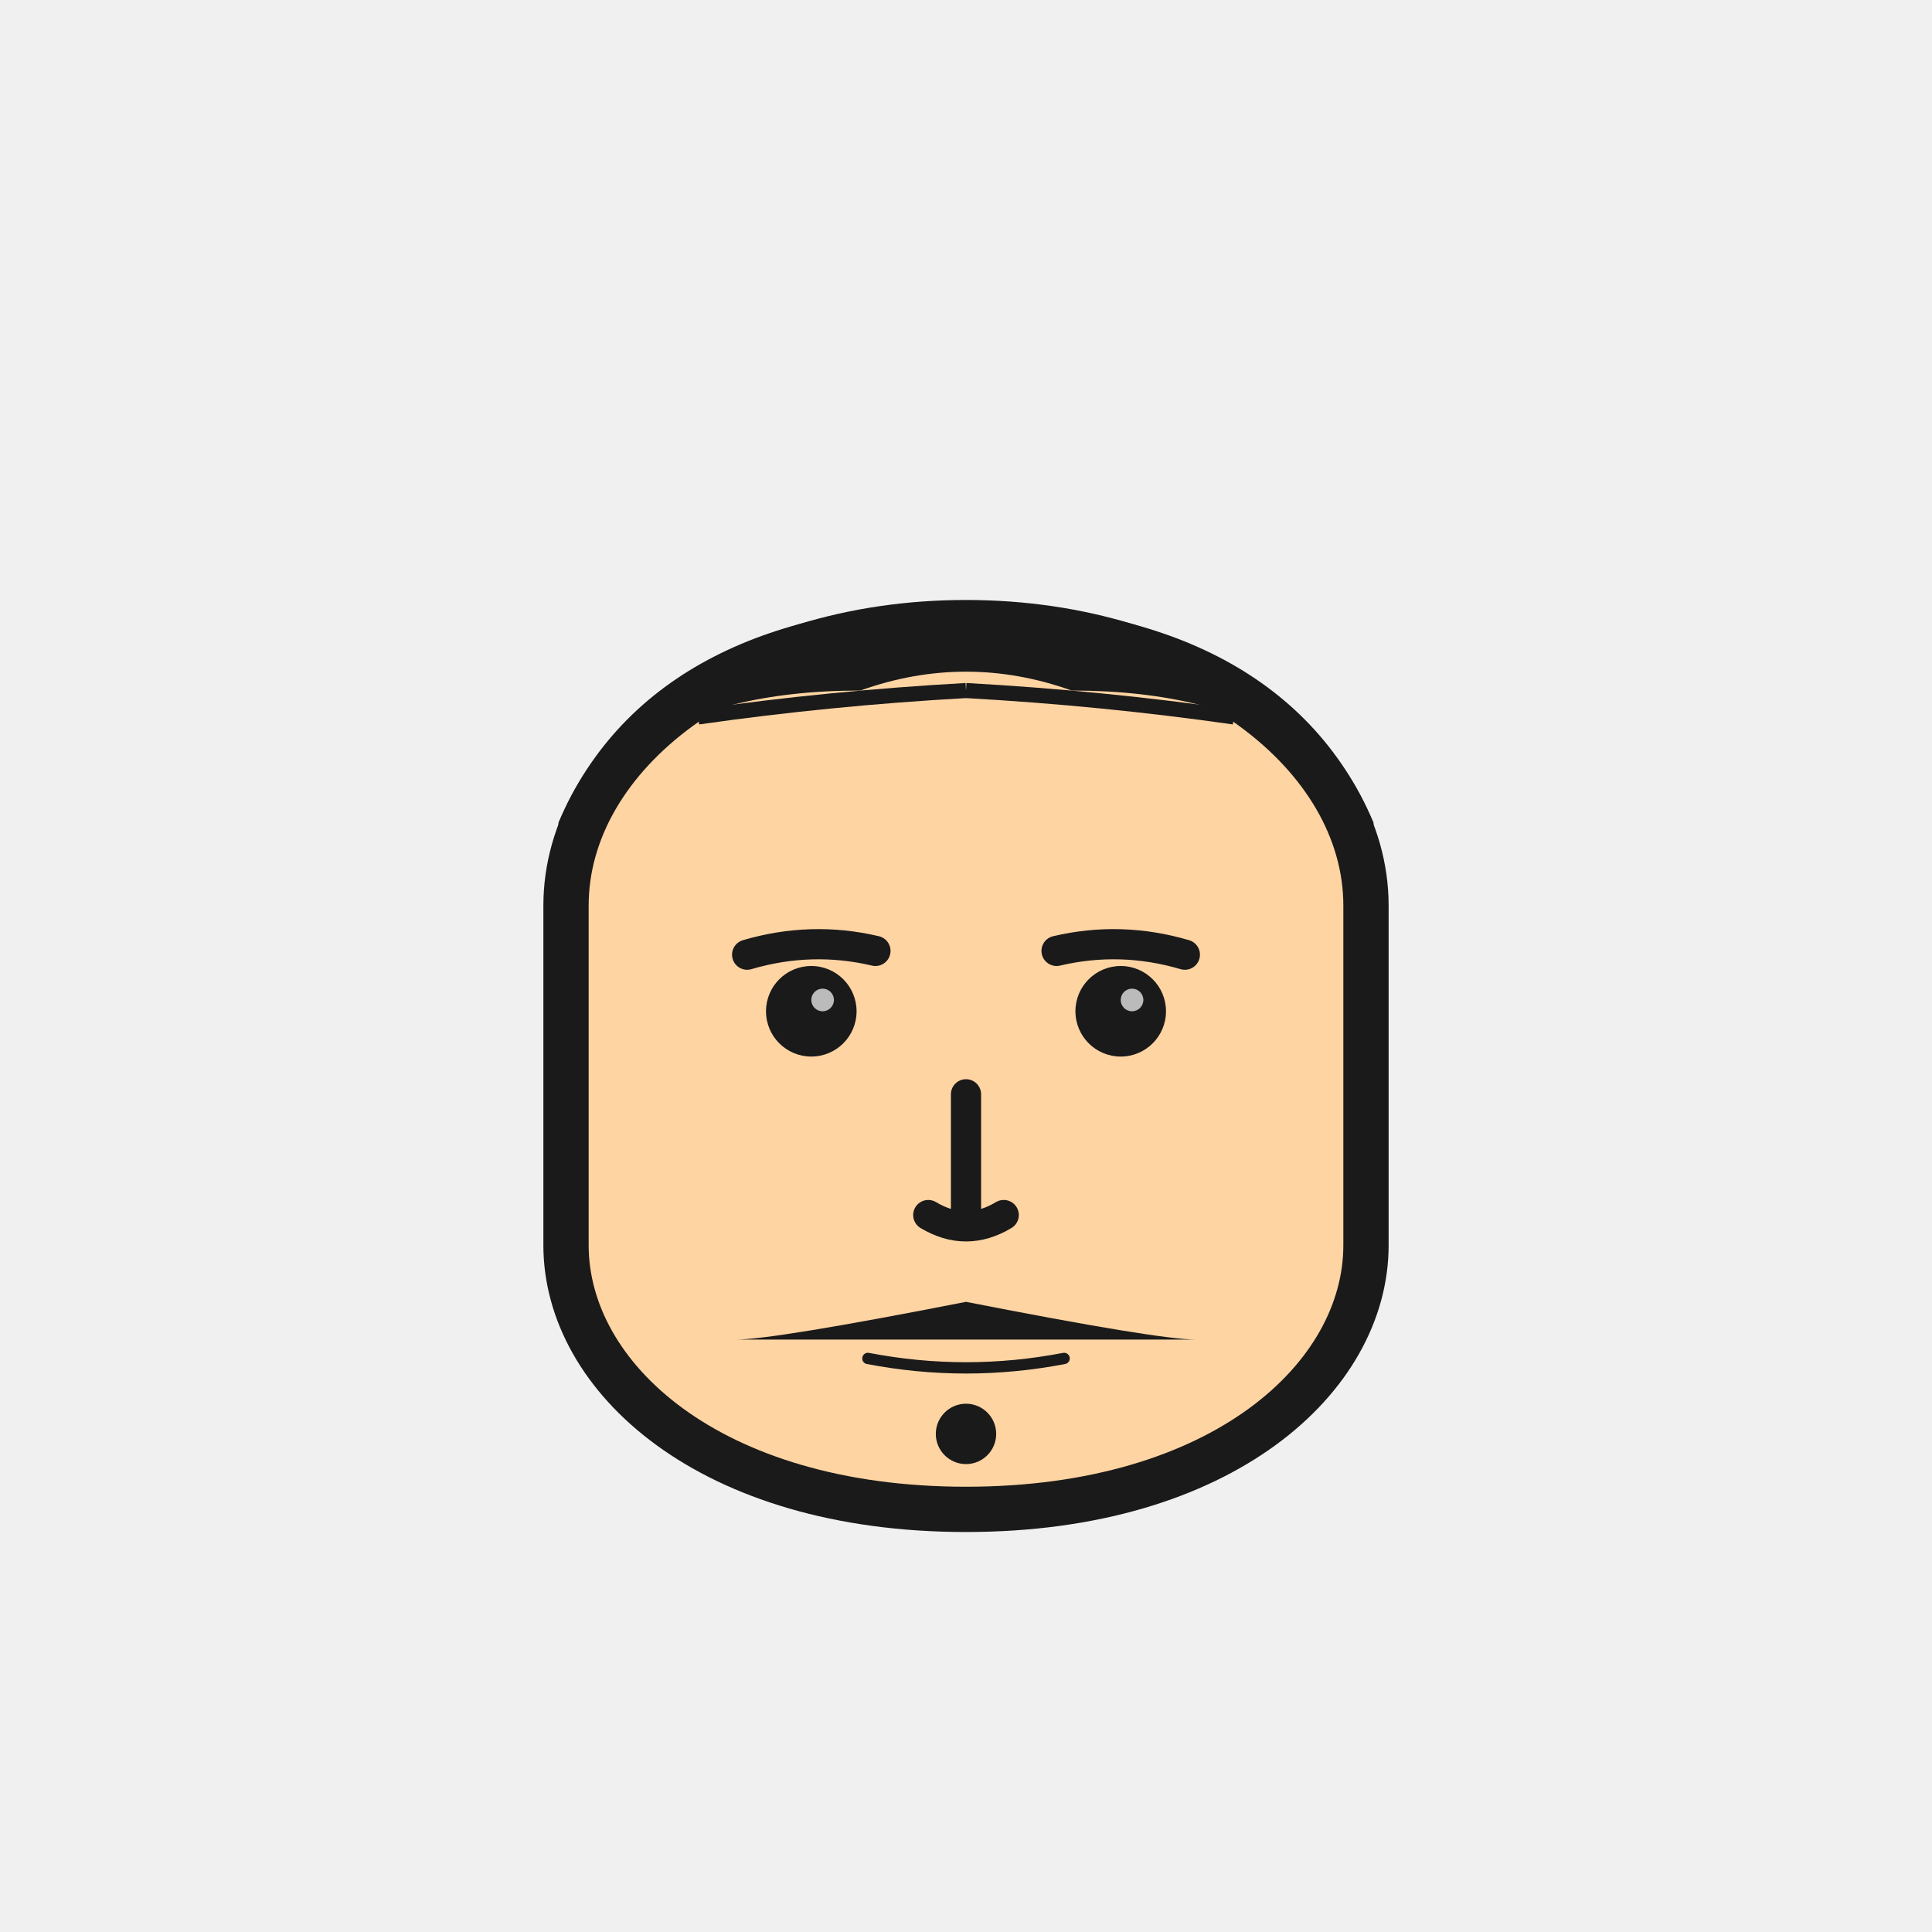
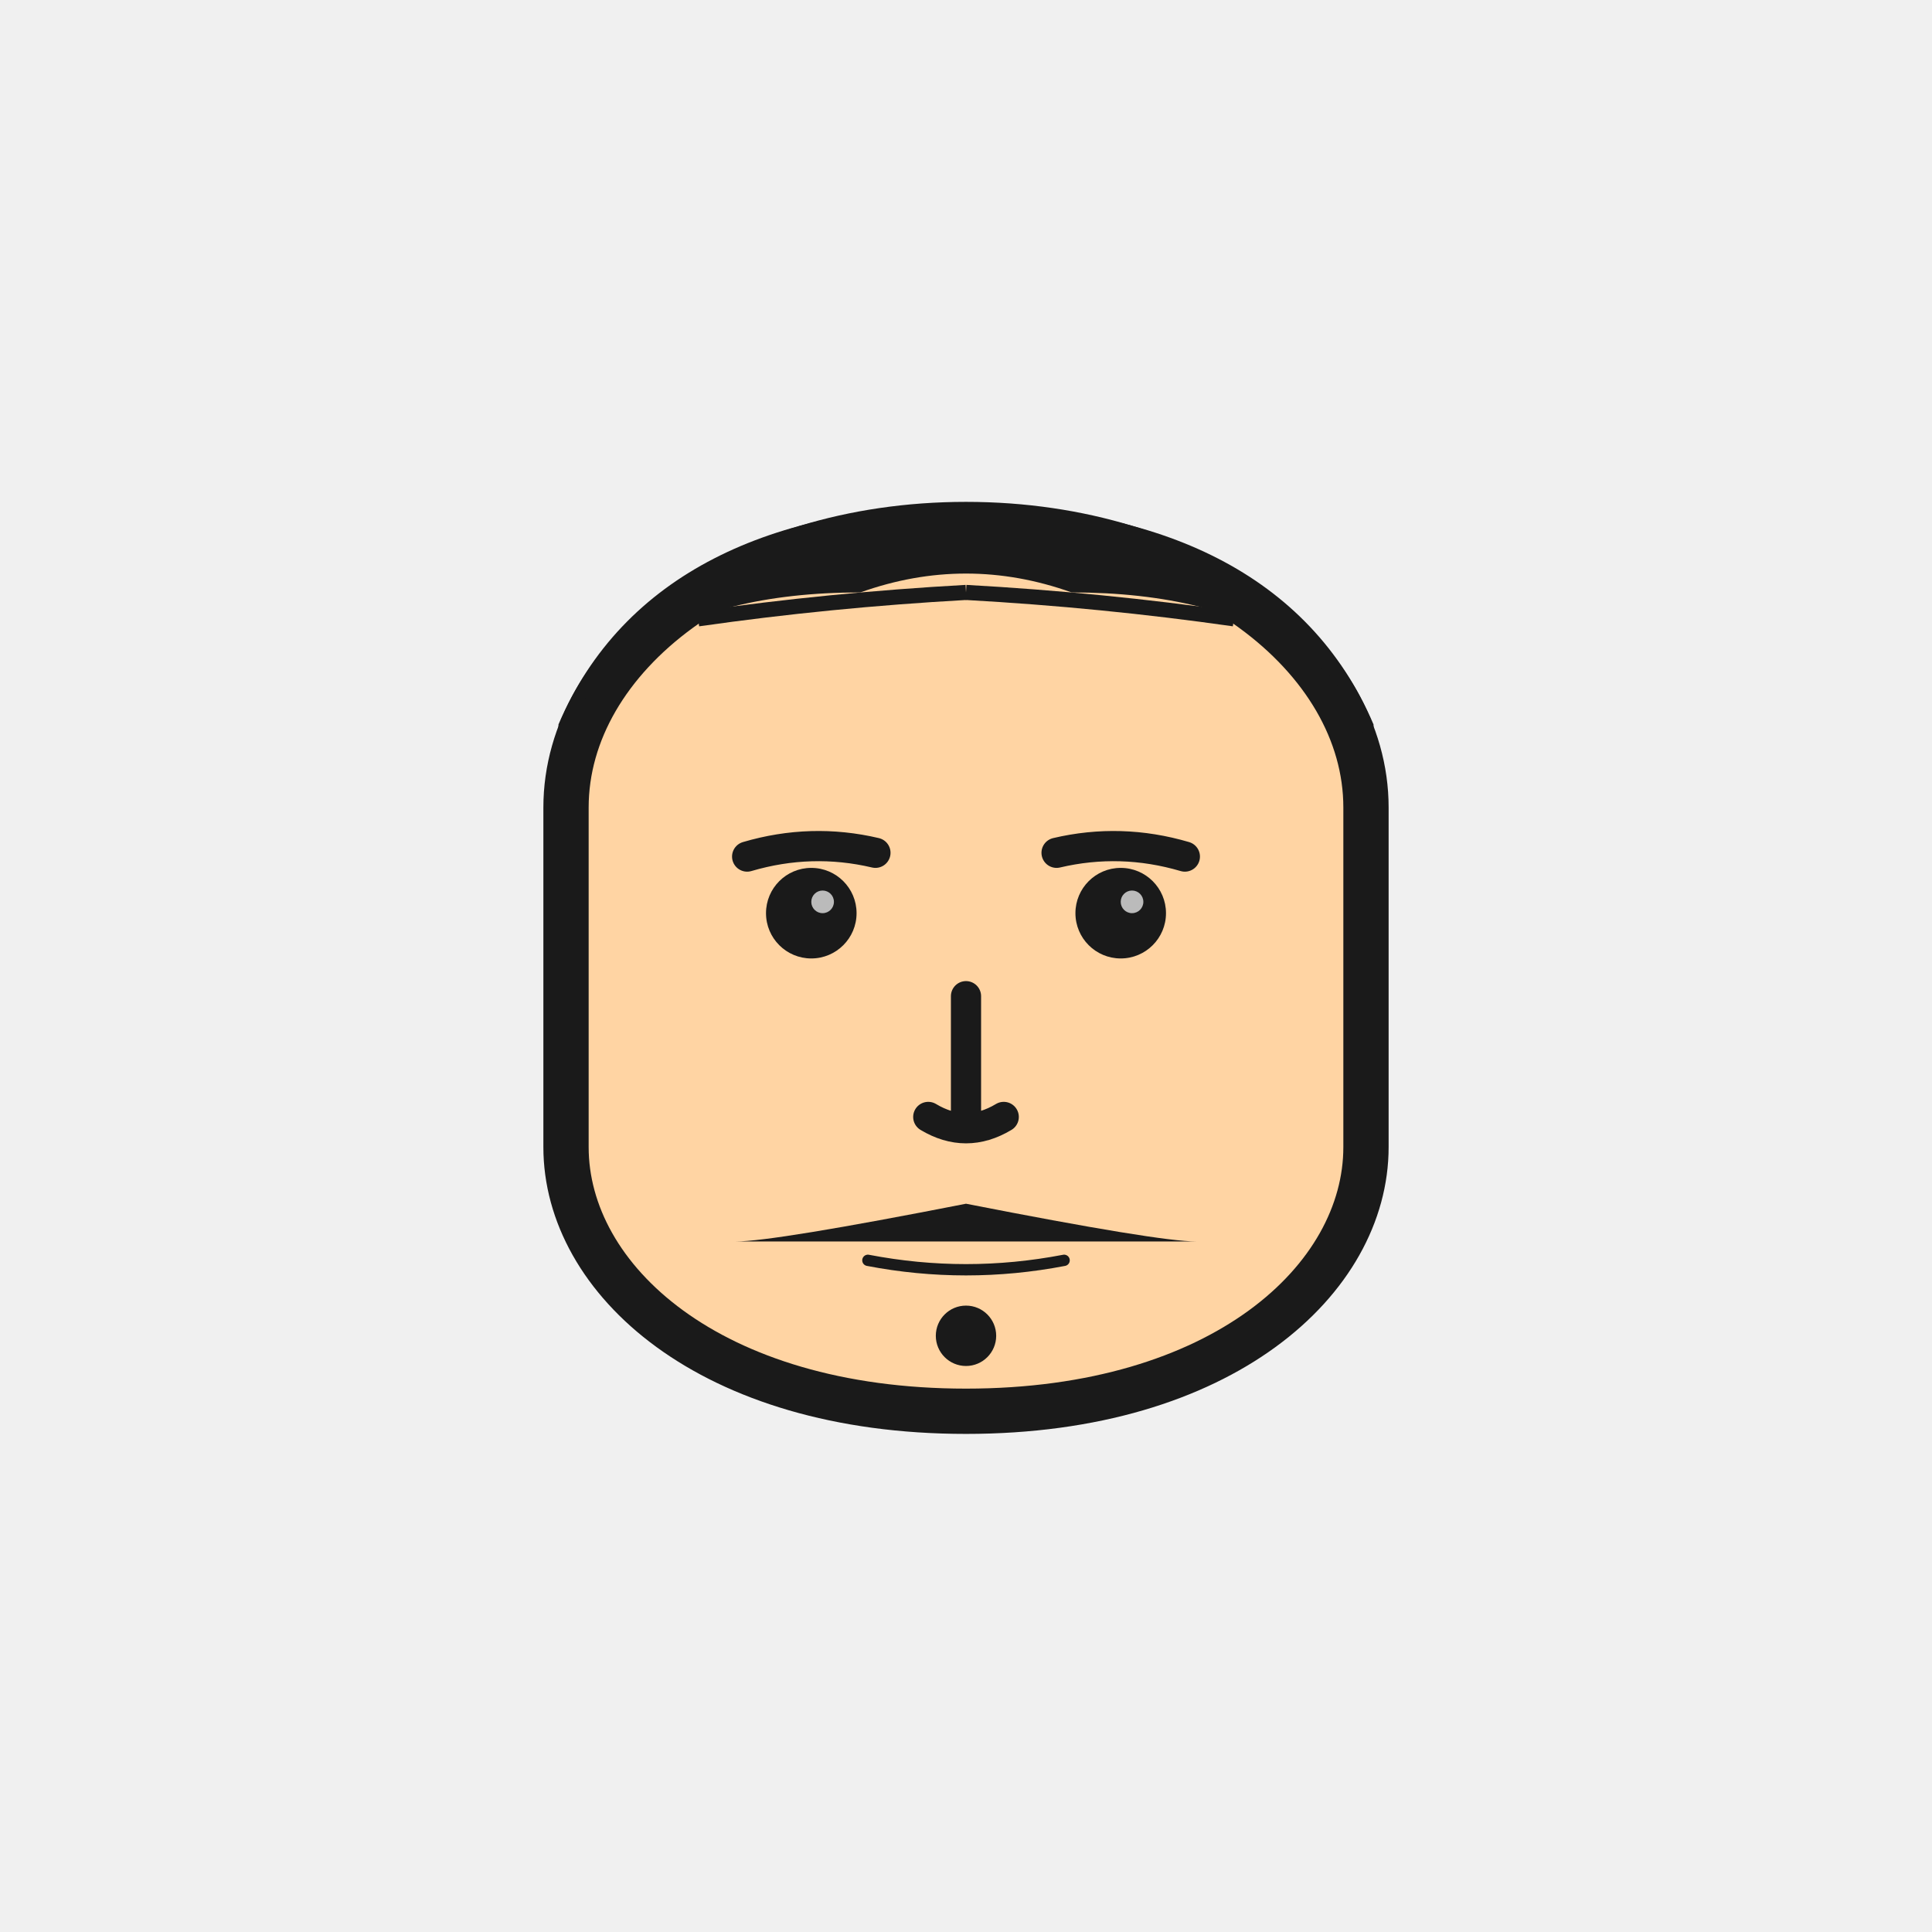
<svg xmlns="http://www.w3.org/2000/svg" width="512" height="512" viewBox="0 0 512 512">
-   <path d="M 256 400            C 188 400, 150 365, 150 330            L 150 240            C 150 200, 195 165, 256 165            C 317 165, 362 200, 362 240            L 362 330            C 362 365, 324 400, 256 400 Z" fill="#ffd4a3" stroke="#1A1A1A" stroke-width="12" />
-   <path d="M 256 160            C 205 160, 165 178, 148 218            L 148 238            C 148 223, 153 208, 168 198            C 183 188, 203 183, 228 183            Q 242 178, 256 178            Q 270 178, 284 183            C 309 183, 329 188, 344 198            C 359 208, 364 223, 364 238            L 364 218            C 347 178, 307 160, 256 160 Z" fill="#1A1A1A" />
-   <path d="M 185 190 Q 220 185, 256 183" fill="none" stroke="#1A1A1A" stroke-width="4" />
-   <path d="M 256 183 Q 292 185, 327 190" fill="none" stroke="#1A1A1A" stroke-width="4" />
-   <circle cx="215" cy="268" r="12" fill="#1A1A1A" />
-   <circle cx="218" cy="265" r="3" fill="#FFFFFF" opacity="0.7" />
-   <circle cx="297" cy="268" r="12" fill="#1A1A1A" />
-   <circle cx="300" cy="265" r="3" fill="#FFFFFF" opacity="0.7" />
-   <path d="M 198 253 Q 215 248, 232 252" fill="none" stroke="#1A1A1A" stroke-width="8" stroke-linecap="round" />
-   <path d="M 280 252 Q 297 248, 314 253" fill="none" stroke="#1A1A1A" stroke-width="8" stroke-linecap="round" />
-   <path d="M 256 290 L 256 322 M 246 322 Q 256 328, 266 322" fill="none" stroke="#1A1A1A" stroke-width="8" stroke-linecap="round" />
-   <path d="M 195 355 Q 205 355, 256 345 Q 307 355, 317 355" fill="#1A1A1A" />
-   <path d="M 230 360 Q 256 365, 282 360" fill="none" stroke="#1A1A1A" stroke-width="3" stroke-linecap="round" />
-   <ellipse cx="256" cy="380" rx="8" ry="8" fill="#1A1A1A" />
+   <path d="M 256 374           C 188 374, 150 339, 150 304           L 150 214           C 150 174, 195 139, 256 139           C 317 139, 362 174, 362 214           L 362 304           C 362 339, 324 374, 256 374 Z" fill="#ffd4a3" stroke="#1A1A1A" stroke-width="12" />
+   <path d="M 256 134           C 205 134, 165 152, 148 192           L 148 212           C 148 197, 153 182, 168 172           C 183 162, 203 157, 228 157           Q 242 152, 256 152           Q 270 152, 284 157           C 309 157, 329 162, 344 172           C 359 182, 364 197, 364 212           L 364 192           C 347 152, 307 134, 256 134 Z" fill="#1A1A1A" />
+   <path d="M 185 164 Q 220 159, 256 157" fill="none" stroke="#1A1A1A" stroke-width="4" />
+   <path d="M 256 157 Q 292 159, 327 164" fill="none" stroke="#1A1A1A" stroke-width="4" />
+   <circle cx="215" cy="242" r="12" fill="#1A1A1A" />
+   <circle cx="218" cy="239" r="3" fill="#FFFFFF" opacity="0.7" />
+   <circle cx="297" cy="242" r="12" fill="#1A1A1A" />
+   <circle cx="300" cy="239" r="3" fill="#FFFFFF" opacity="0.7" />
+   <path d="M 198 227 Q 215 222, 232 226" fill="none" stroke="#1A1A1A" stroke-width="8" stroke-linecap="round" />
+   <path d="M 280 226 Q 297 222, 314 227" fill="none" stroke="#1A1A1A" stroke-width="8" stroke-linecap="round" />
+   <path d="M 256 264 L 256 296 M 246 296 Q 256 302, 266 296" fill="none" stroke="#1A1A1A" stroke-width="8" stroke-linecap="round" />
+   <path d="M 195 329 Q 205 329, 256 319 Q 307 329, 317 329" fill="#1A1A1A" />
+   <path d="M 230 334 Q 256 339, 282 334" fill="none" stroke="#1A1A1A" stroke-width="3" stroke-linecap="round" />
+   <ellipse cx="256" cy="354" rx="8" ry="8" fill="#1A1A1A" />
</svg>
